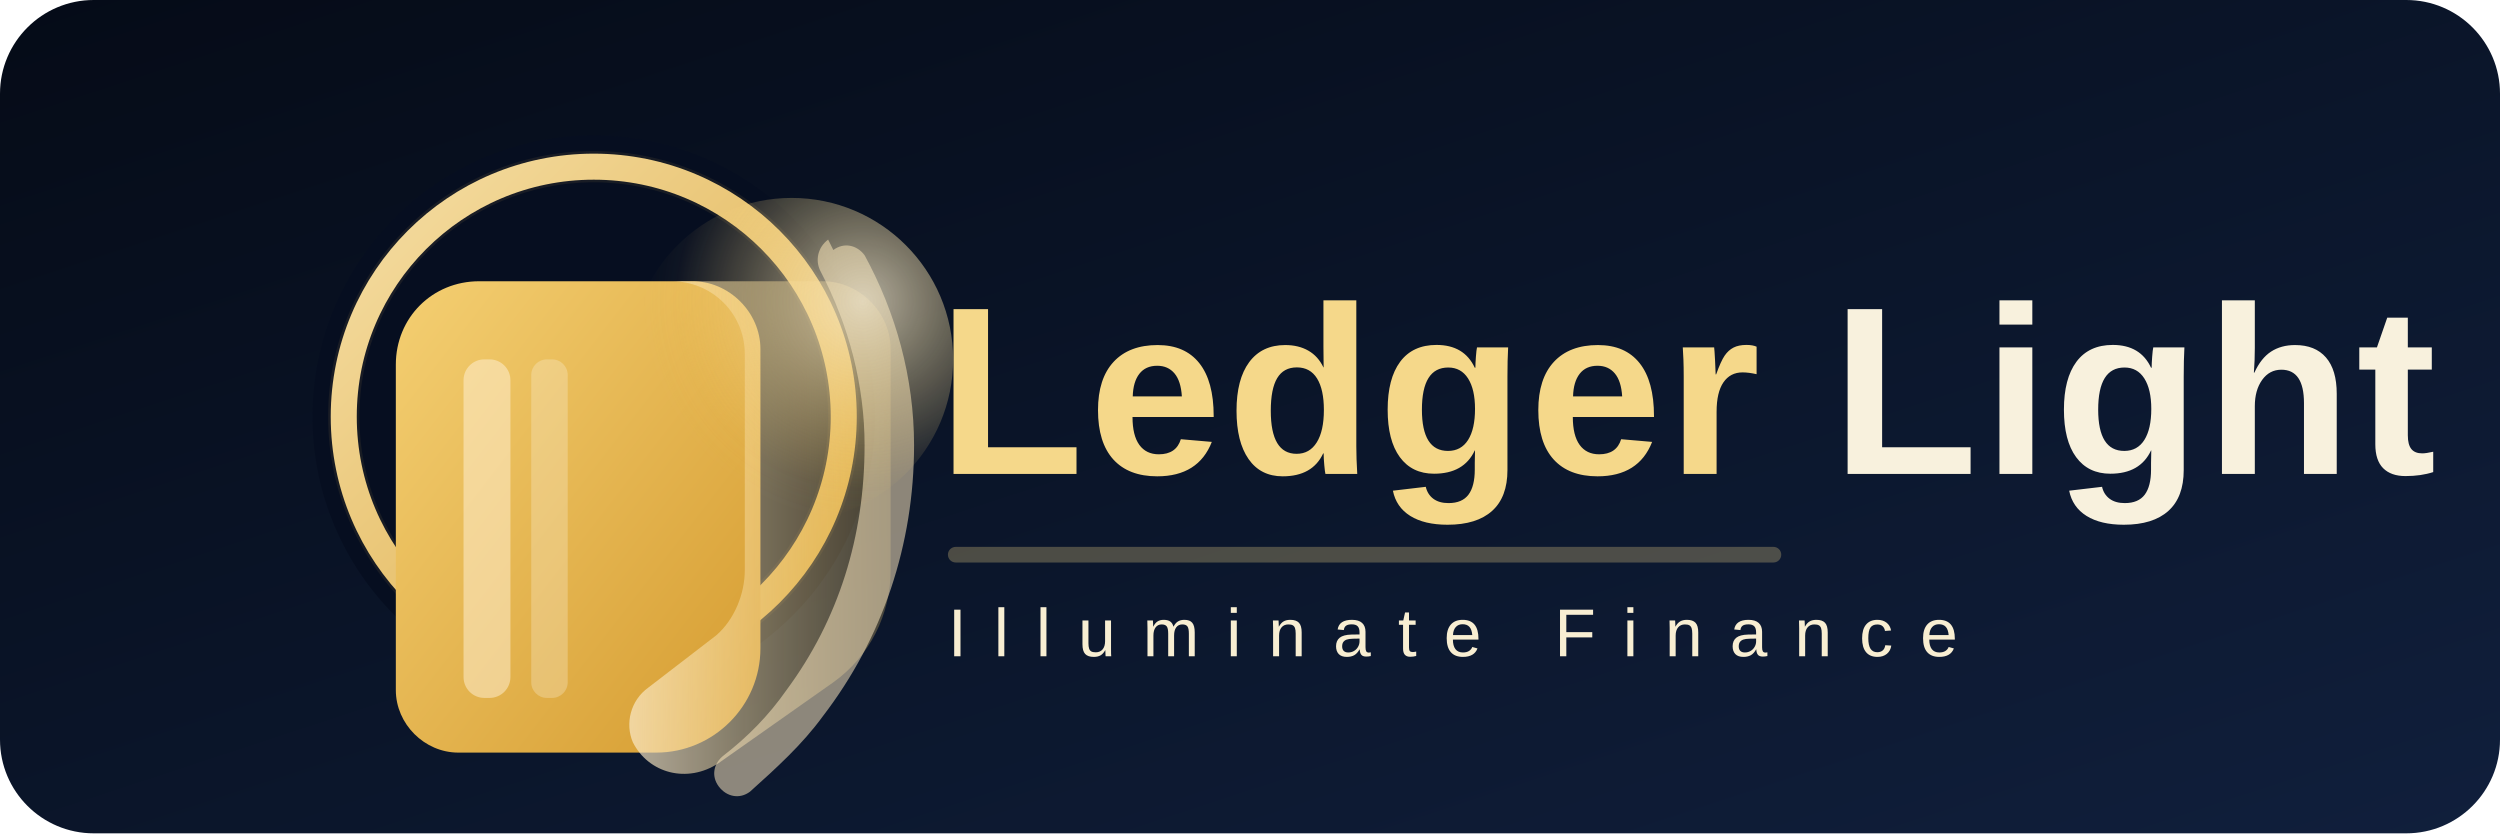
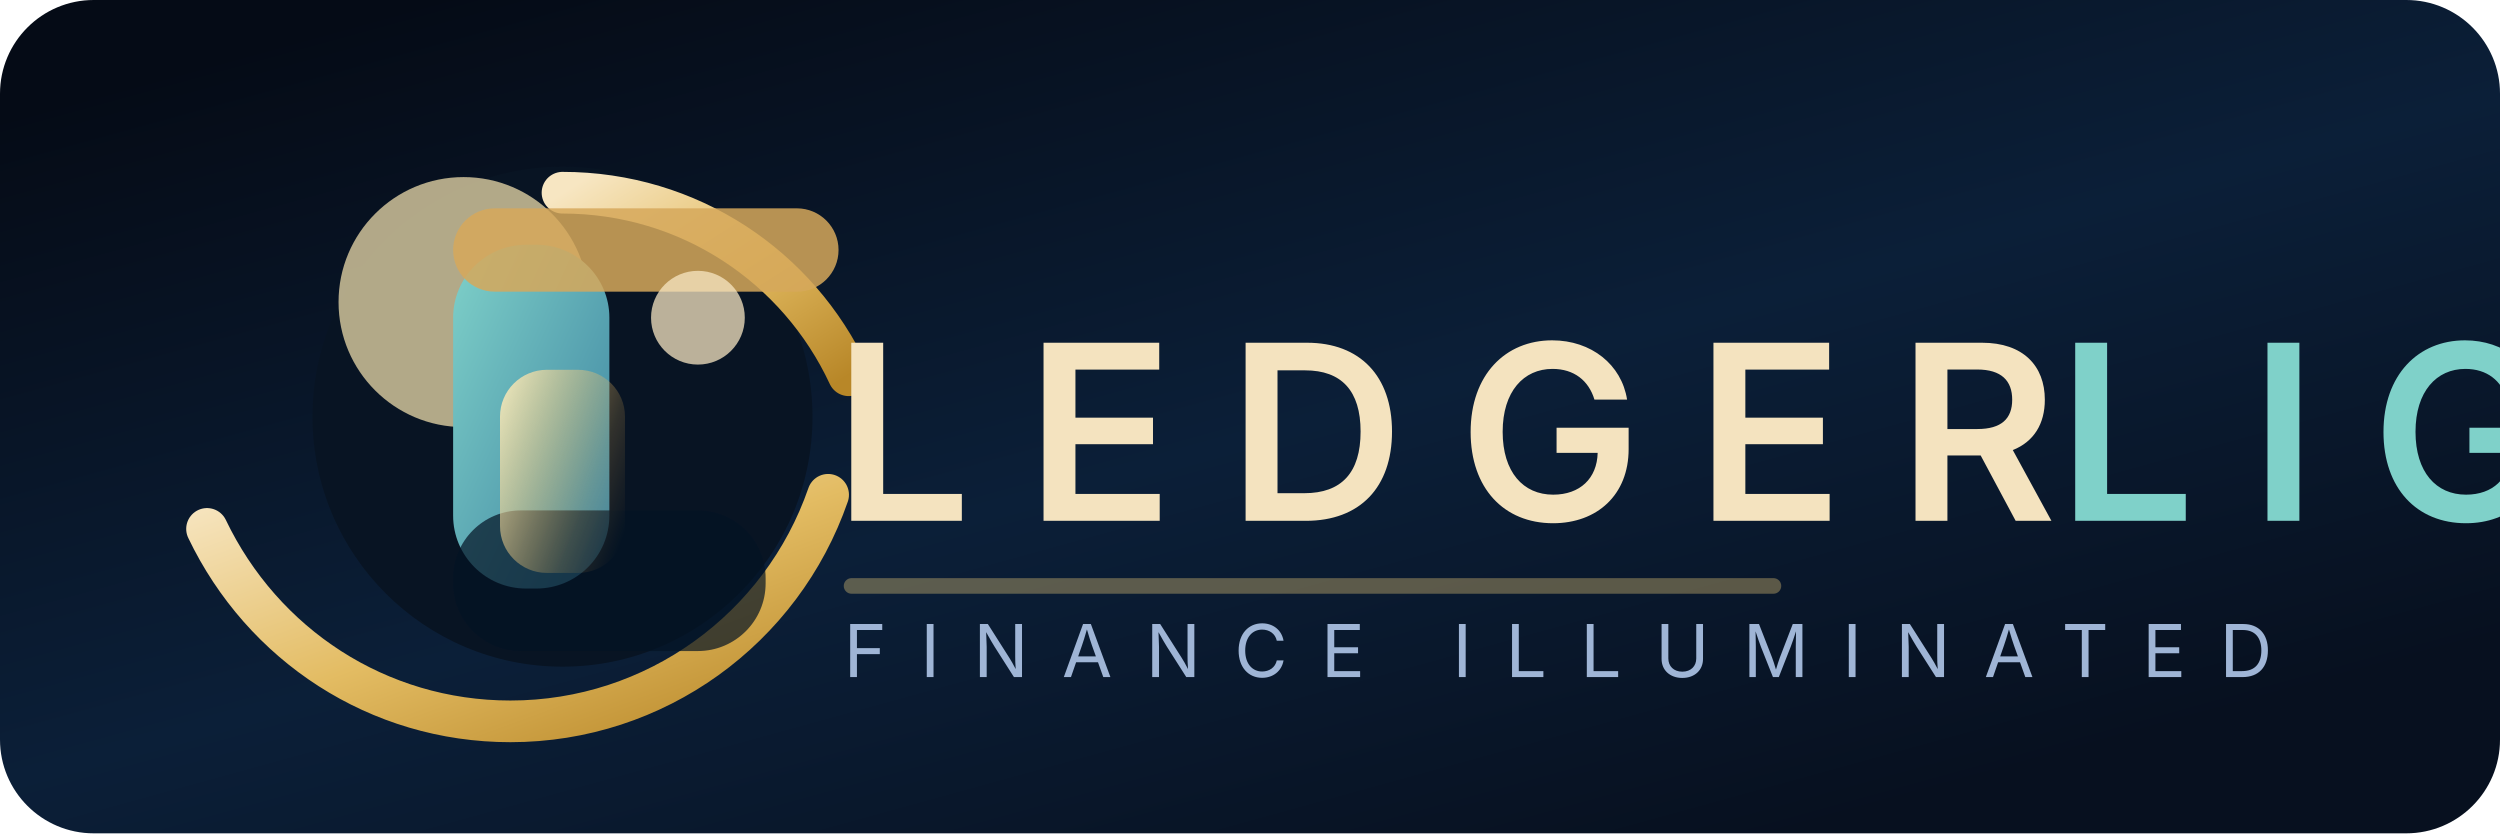
<svg xmlns="http://www.w3.org/2000/svg" width="960" height="320" viewBox="0 0 960 320" role="img" aria-labelledby="title">
  <defs>
-     <linearGradient id="darkBg" x1="0%" y1="0%" x2="100%" y2="100%">
-       <stop offset="0%" stop-color="#050B17" />
-       <stop offset="100%" stop-color="#101F3C" />
+     <linearGradient id="logo-dark-bg" x1="12%" y1="4%" x2="84%" y2="90%">
+       <stop offset="0%" stop-color="#050B16" />
+       <stop offset="55%" stop-color="#0B1F38" />
+       <stop offset="100%" stop-color="#07101F" />
    </linearGradient>
-     <linearGradient id="iconRing" x1="0%" y1="0%" x2="100%" y2="100%">
-       <stop offset="0%" stop-color="#F6DFA6" />
-       <stop offset="100%" stop-color="#DAA63B" />
+     <linearGradient id="logo-ring" x1="0%" y1="0%" x2="100%" y2="100%">
+       <stop offset="0%" stop-color="#F7E6C2" />
+       <stop offset="50%" stop-color="#E3BC63" />
+       <stop offset="100%" stop-color="#B88728" />
    </linearGradient>
-     <linearGradient id="iconCore" x1="0%" y1="0%" x2="100%" y2="100%">
-       <stop offset="0%" stop-color="#F4CF72" />
-       <stop offset="100%" stop-color="#D59B2F" />
+     <linearGradient id="logo-accent" x1="0%" y1="0%" x2="100%" y2="100%">
+       <stop offset="0%" stop-color="#7FD1C9" />
+       <stop offset="100%" stop-color="#3B819F" />
    </linearGradient>
-     <linearGradient id="iconPage" x1="0%" y1="0%" x2="100%" y2="0%">
-       <stop offset="0%" stop-color="#FAEACA" stop-opacity="0.7" />
-       <stop offset="100%" stop-color="#F2C867" stop-opacity="0.25" />
+     <linearGradient id="logo-beam" x1="0%" y1="20%" x2="100%" y2="80%">
+       <stop offset="0%" stop-color="#F9E7B5" stop-opacity="0.85" />
+       <stop offset="70%" stop-color="#D9A852" stop-opacity="0.2" />
+       <stop offset="100%" stop-color="#C78C34" stop-opacity="0" />
    </linearGradient>
-     <radialGradient id="iconGlow" cx="72%" cy="32%" r="68%">
-       <stop offset="0%" stop-color="#F8EDD0" stop-opacity="0.95" />
-       <stop offset="85%" stop-color="#F4CF70" stop-opacity="0.05" />
-       <stop offset="100%" stop-color="#F4CF70" stop-opacity="0" />
-     </radialGradient>
  </defs>
-   <rect width="960" height="320" fill="url(#darkBg)" rx="36" />
-   <g transform="translate(120 52)">
-     <circle cx="108" cy="108" r="108" fill="#060E20" />
-     <circle cx="108" cy="108" r="102" fill="url(#iconCore)" opacity="0.08" />
-     <circle cx="108" cy="108" r="90" fill="#060E20" />
-     <circle cx="108" cy="108" r="96" fill="none" stroke="url(#iconRing)" stroke-width="10" />
-     <g transform="translate(32 28)">
-       <path d="M46 28h68c14 0 26 12 26 26v115c0 22-18 40-40 40H24c-13 0-24-11-24-24V60c0-18 14-32 32-32z" fill="url(#iconCore)" />
-       <path d="M104 28h60c14 0 26 12 26 26v85c0 17-8 33-22 43l-44 31c-12 8-27 4-33-8-3-7-1-16 6-21l26-20c7-6 11-16 11-25V56c0-16-13-28-28-28h-2z" fill="url(#iconPage)" />
-       <path d="M168 16c4-3 9-2 12 2 12 22 19 47 19 73 0 38-12 74-35 104-8 11-18 20-28 29-4 3-9 2-12-2-3-4-2-9 2-12 9-7 17-15 24-25 20-27 30-59 30-94 0-23-6-46-17-67-2-4-1-9 3-12z" fill="#F7E4BC" opacity="0.55" />
-       <circle cx="152" cy="58" r="62" fill="url(#iconGlow)" opacity="0.75" />
-       <rect x="26" y="58" width="18" height="130" rx="8" fill="#FFF2D8" opacity="0.5" />
-       <rect x="52" y="58" width="14" height="130" rx="6" fill="#FDF5E1" opacity="0.28" />
-     </g>
+   <rect width="960" height="320" rx="36" fill="url(#logo-dark-bg)" />
+   <g transform="translate(120 60)">
+     <circle cx="96" cy="100" r="96" fill="#081423" />
+     <path d="M96 14c48.6 0 90.5 28.4 109.9 70.1" fill="none" stroke="url(#logo-ring)" stroke-width="16" stroke-linecap="round" />
+     <path d="M198 130c-17.8 51.5-66.4 87-122 87-50.9 0-95.2-29.4-116.5-73.9" fill="none" stroke="url(#logo-ring)" stroke-width="16" stroke-linecap="round" />
+     <circle cx="58" cy="56" r="48" fill="#FBE8B3" opacity="0.7" />
+     <rect x="54" y="34" width="60" height="132" rx="28" fill="url(#logo-accent)" />
+     <rect x="54" y="136" width="120" height="54" rx="26" fill="#031224" opacity="0.7" />
+     <rect x="54" y="20" width="148" height="32" rx="16" fill="#D6A85B" opacity="0.85" />
+     <rect x="72" y="82" width="48" height="78" rx="18" fill="url(#logo-beam)" />
+     <circle cx="148" cy="62" r="18" fill="#F7E6C2" opacity="0.75" />
  </g>
-   <g transform="translate(360 94)">
-     <text x="0" y="88" font-size="92" font-family="'Poppins','Segoe UI','Helvetica Neue',Arial,sans-serif" fill="#F5D88A" font-weight="600" letter-spacing="0.02em">
-       Ledger
-       <tspan fill="#F8F1DD">Light</tspan>
+   <g transform="translate(320 96)">
+     <text x="0" y="104" font-size="94" font-family="'Poppins','Inter','Segoe UI','Helvetica Neue',Arial,sans-serif" font-weight="600" letter-spacing="0.22em" fill="#F4E3BF">LEDGER<tspan fill="#7FD1C9">LIGHT</tspan>
    </text>
-     <rect x="4" y="116" width="320" height="6" rx="3" fill="rgba(245, 216, 138, 0.28)" />
-     <text x="4" y="158" font-size="26" font-family="'Poppins','Segoe UI','Helvetica Neue',Arial,sans-serif" fill="#F8EED2" letter-spacing="0.4em" style="text-transform:uppercase;">
-       Illuminate Finance
+     <rect x="4" y="126" width="360" height="6" rx="3" fill="rgba(243, 208, 124, 0.35)" />
+     <text x="4" y="164" font-size="28" font-family="'Poppins','Inter','Segoe UI','Helvetica Neue',Arial,sans-serif" fill="#9FB5D6" letter-spacing="0.46em" style="text-transform:uppercase;">
+       FINANCE ILLUMINATED
    </text>
  </g>
</svg>
